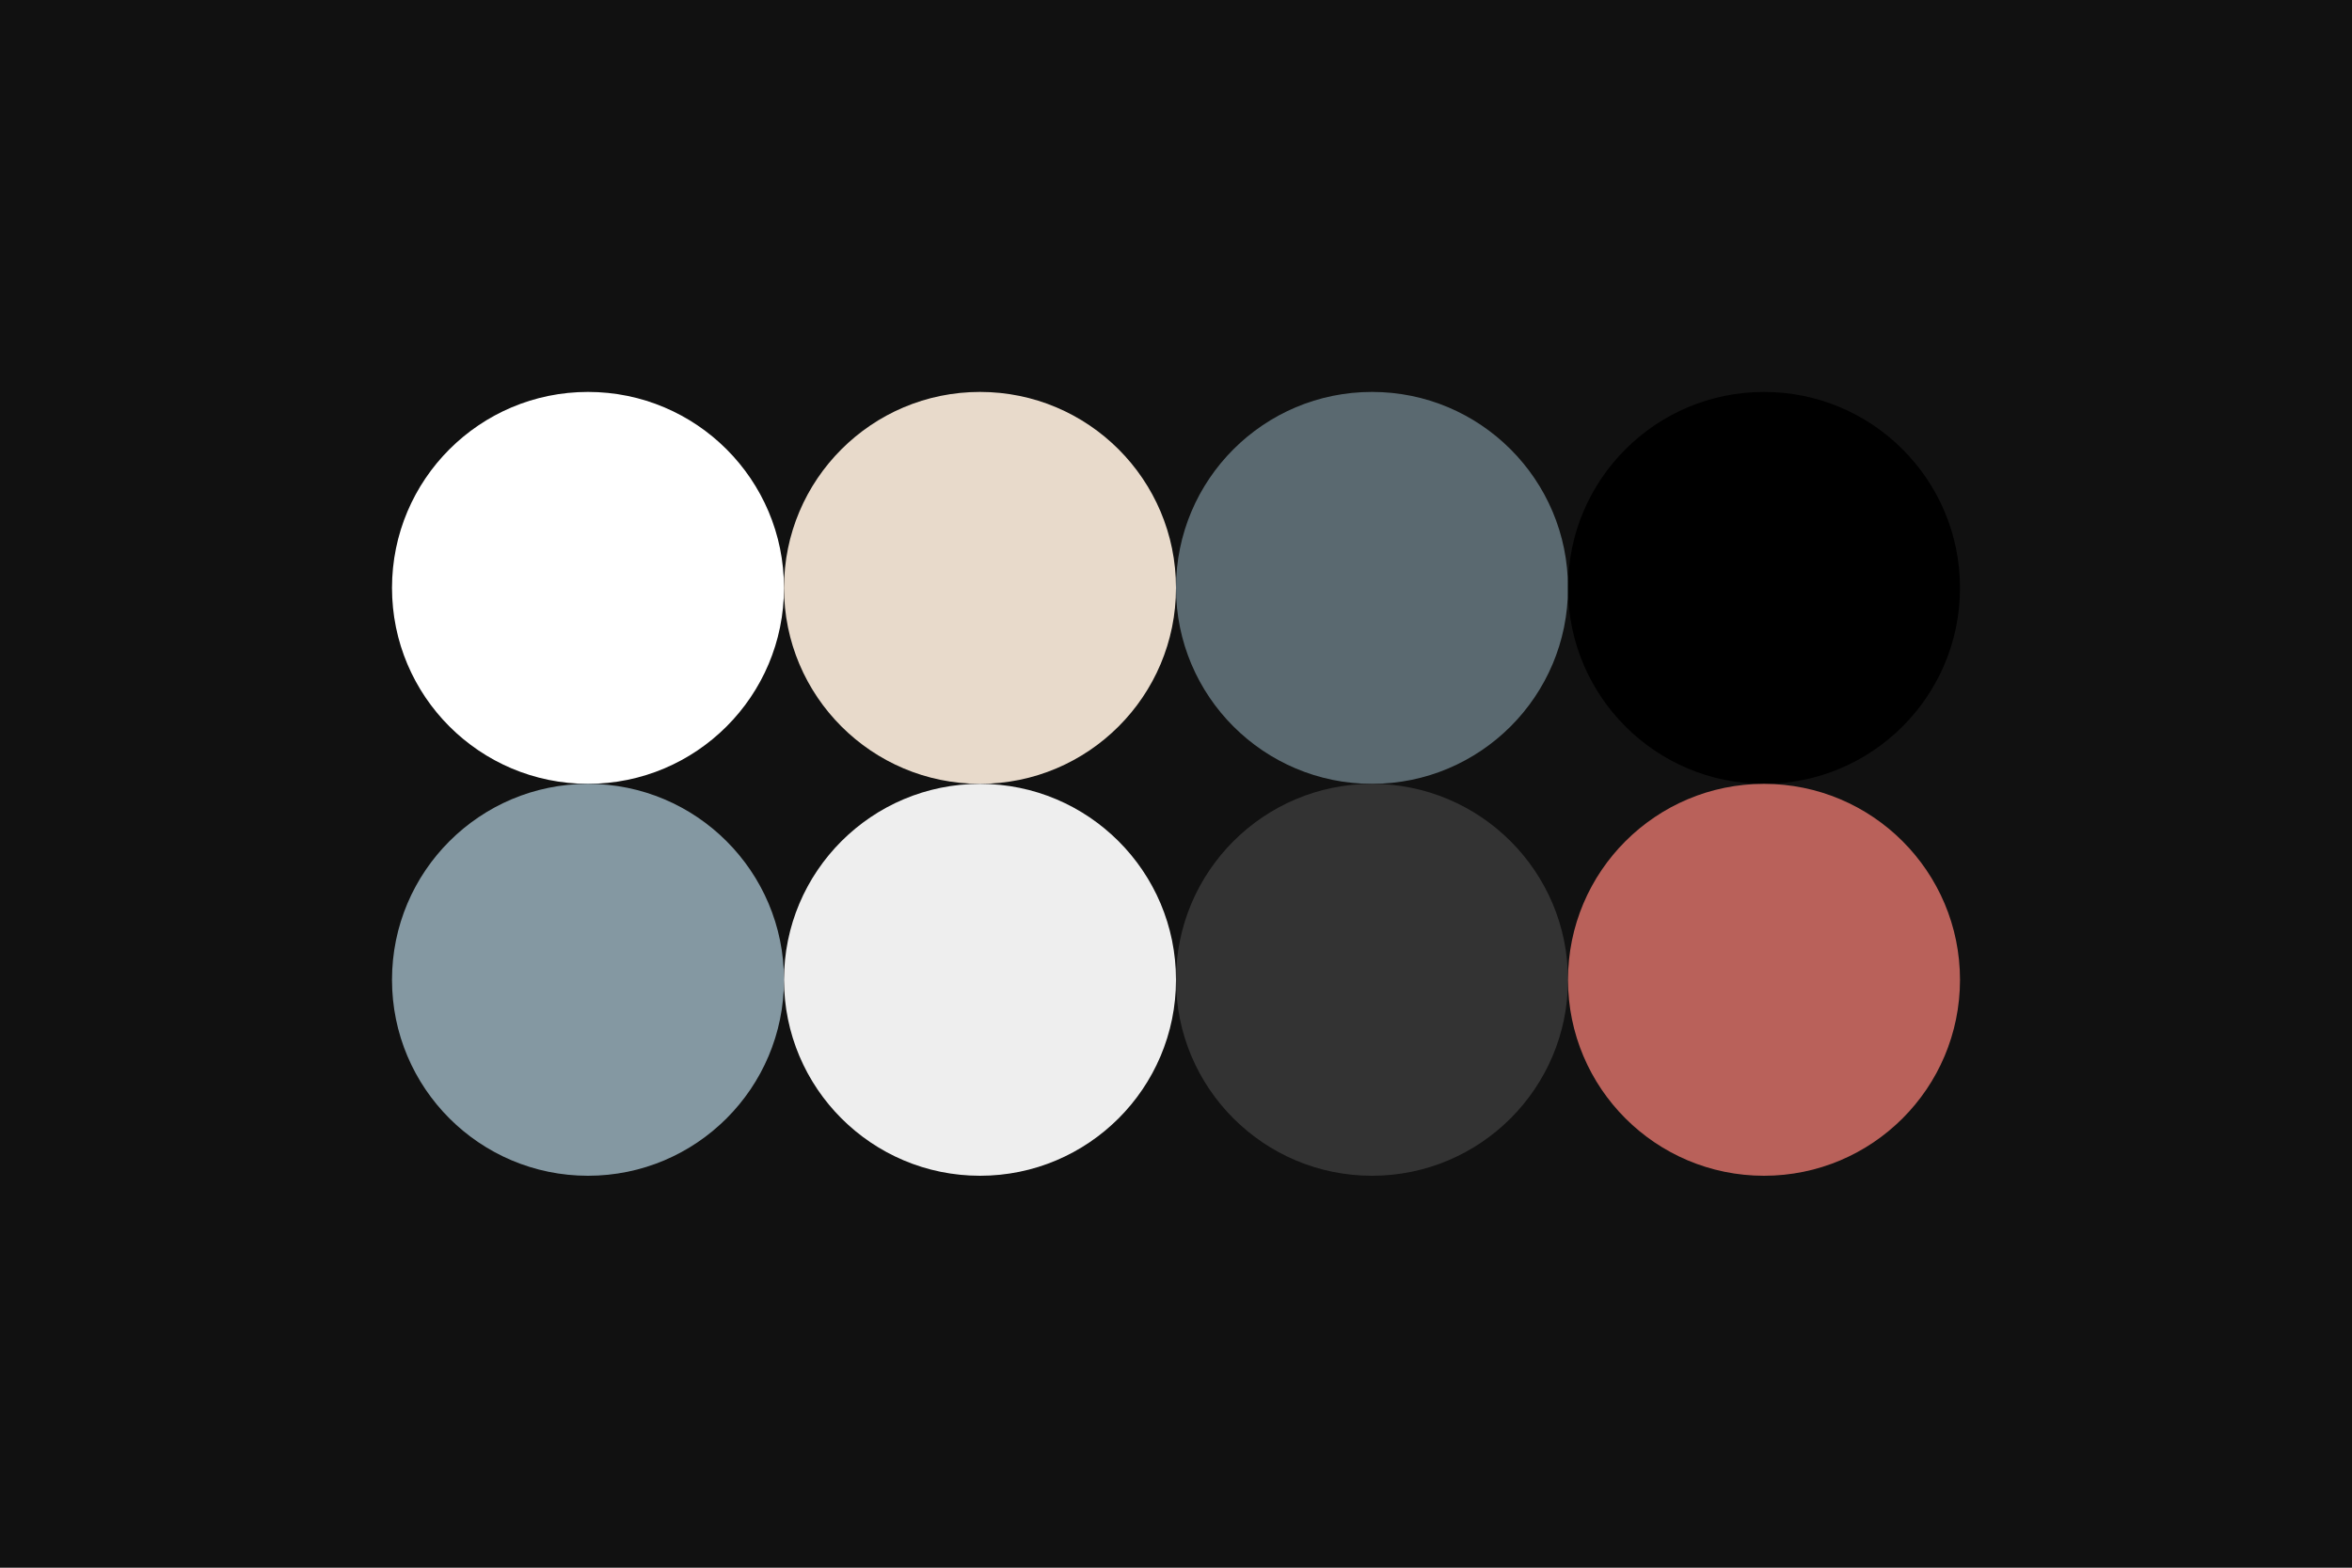
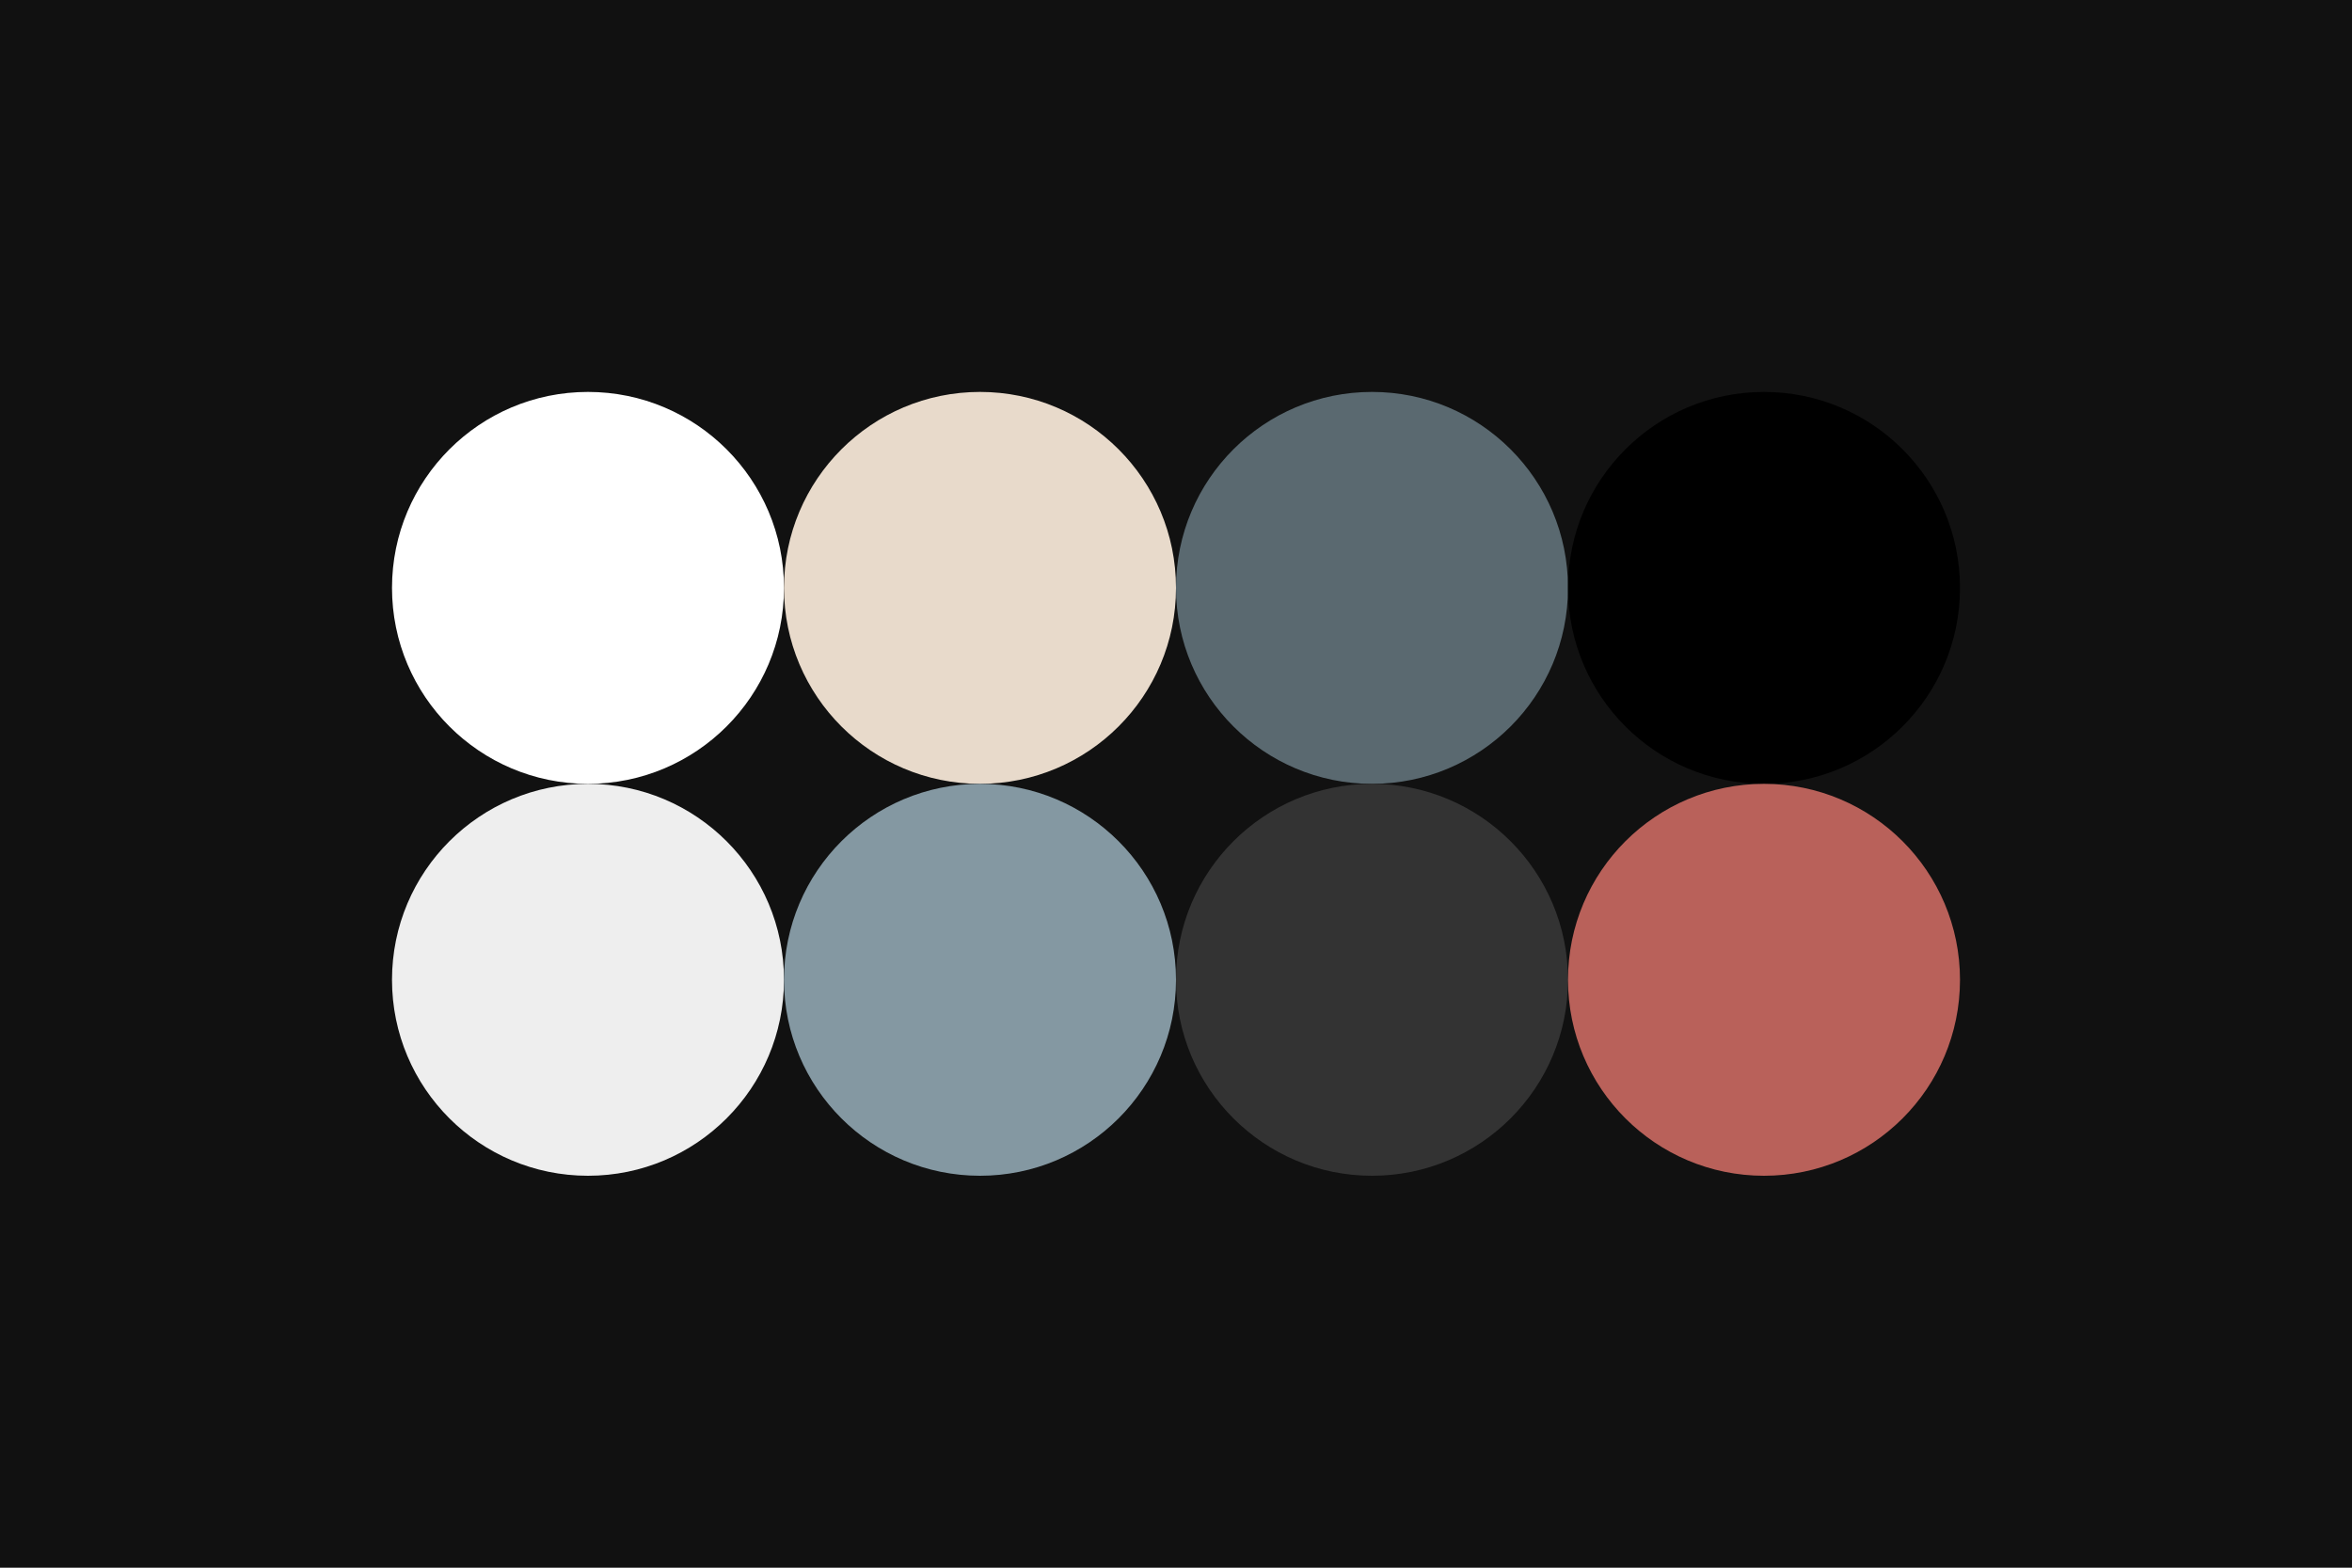
<svg xmlns="http://www.w3.org/2000/svg" width="96px" height="64px" baseProfile="full" version="1.1">
  <rect width="96" height="64" id="background" fill="#111111" />
  <circle cx="24" cy="24" r="8" id="f_high" fill="#ffffff" />
  <circle cx="40" cy="24" r="8" id="f_med" fill="#e8dacb" />
  <circle cx="56" cy="24" r="8" id="f_low" fill="#5a6970" />
  <circle cx="72" cy="24" r="8" id="f_inv" fill="#000000" />
-   <circle cx="24" cy="40" r="8" id="b_high" fill="#8498a2" />
-   <circle cx="40" cy="40" r="8" id="b_med" fill="#eeeeee" />
+   <circle cx="24" cy="40" r="8" id="b_high" fill="#eeeeee" />
+   <circle cx="40" cy="40" r="8" id="b_med" fill="#8498a2" />
  <circle cx="56" cy="40" r="8" id="b_low" fill="#333333" />
  <circle cx="72" cy="40" r="8" id="b_inv" fill="#b9615a" />
</svg>
